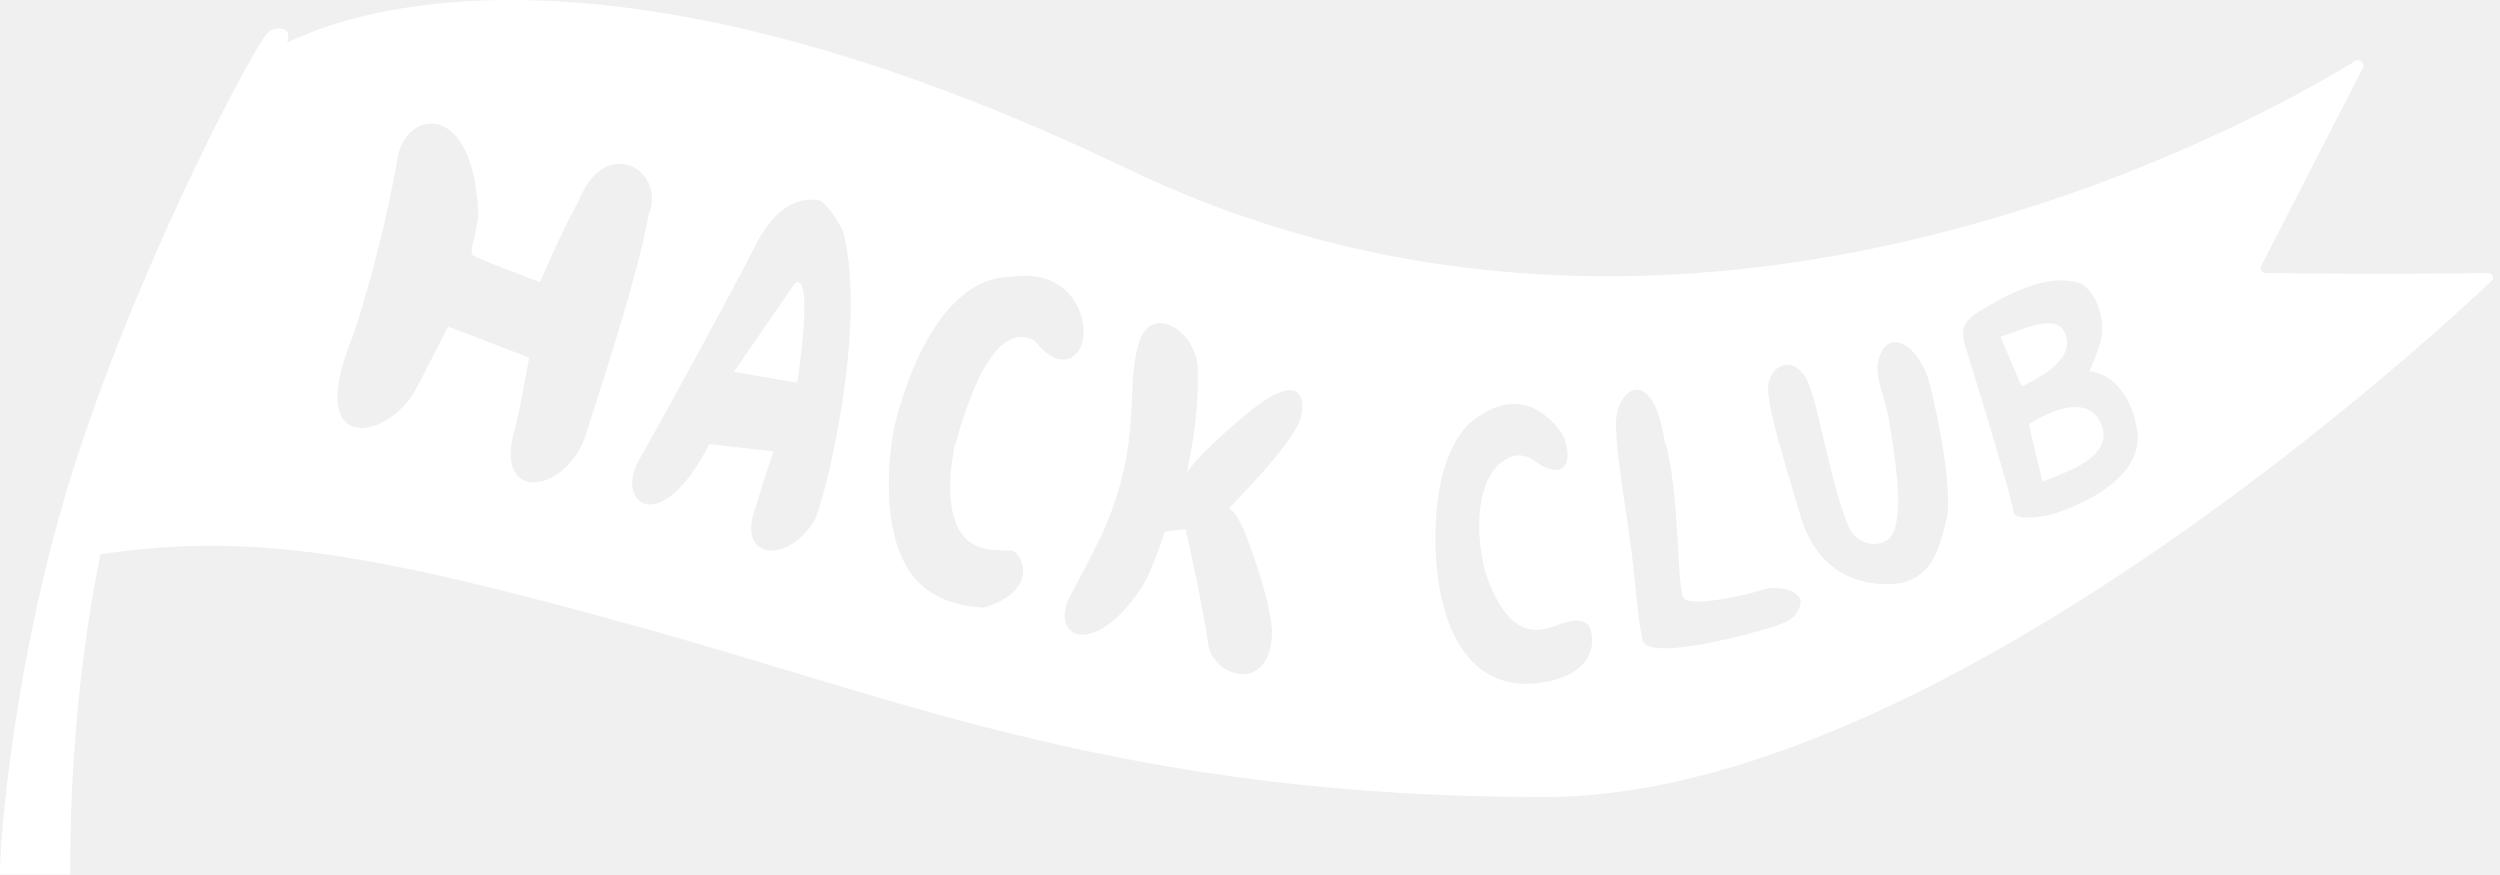
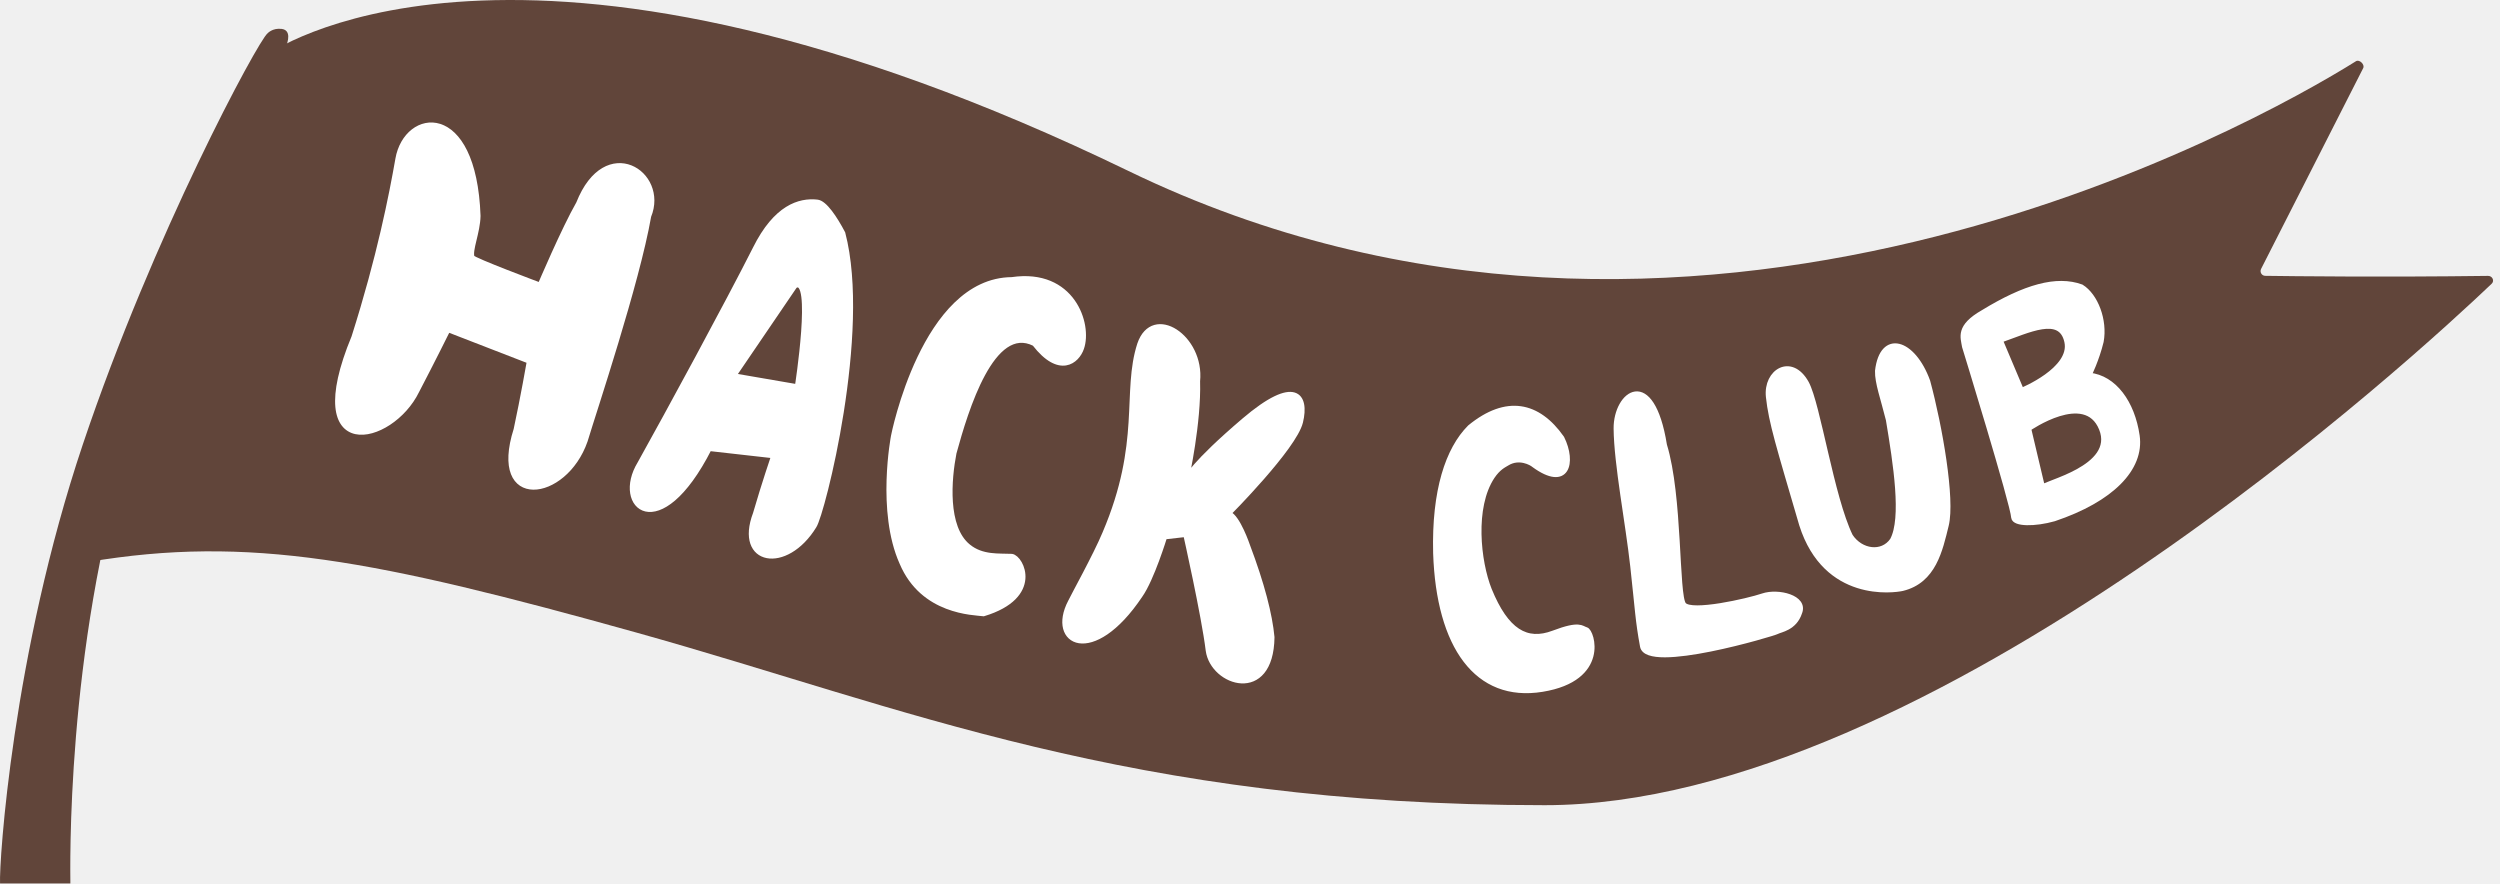
- <svg xmlns="http://www.w3.org/2000/svg" fill="none" height="184" viewBox="0 0 526 184" width="526" version="1.1" id="svg10">
-   <defs id="defs10" />
-   <path id="path1" d="M 113.027,0.092 C 75.816,-1.114 58.244,9.99 56.203,11.375 c -0.146,0.099 -0.24,0.227 -0.311,0.389 L 30.5,69.898 17.438,115.77 c -0.202,0.709 0.413,1.385 1.141,1.264 33.74,-5.602 60.279,-0.492 115.422,14.74 56,15.469 103.426,35.924 191,35.924 81.186,0 184.591,-94.774 199.244,-108.6 0.658,-0.621 0.143,-1.651 -0.762,-1.639 -21.815,0.29 -41.296,0.066 -46.883,-0.012 -0.74,-0.01 -1.204,-0.794 -0.865,-1.453 L 497.217,14.178 c 0.38,-0.741 -0.807,-1.868 -1.516,-1.43 C 474.328,25.981 355.384,92.17 237.426,35.609 182.791,9.413 141.969,1.029 113.027,0.092 Z M 91.031,26.008 c 4.366,0.233 9.097,5.501 9.58,18.971 -0.076,3.461 -1.802,7.161 -1.252,8.596 0.168,0.565 14.256,5.77 14.256,5.77 0,0 5.012,-11.664 8.098,-16.99 5.773,-14.468 18.533,-6.293 14.805,2.66 -2.473,13.991 -11.439,40.45 -13.363,46.787 -4.323,12.322 -19.954,14.324 -14.592,-2.355 1.405,-6.43 2.779,-14.203 2.779,-14.203 L 94.273,68.699 c -10e-7,0 -3.316,6.621 -6.539,12.725 -5.438,11.053 -24.431,15.394 -13.295,-11.209 5.361,-16.68 7.913,-29.588 9.242,-37.102 0.782,-4.421 3.954,-7.286 7.35,-7.105 z m 80.184,15.998 c 0.241,0.009 0.477,0.028 0.709,0.053 1.6,0.132 3.775,3.386 5.439,6.512 5.448,20.588 -4.315,58.453 -6.041,60.996 -5.942,9.598 -16.368,7.783 -12.408,-2.586 1.85,-6.299 3.832,-12.025 3.832,-12.025 L 149.25,93.447 c -10.605,20.602 -20.14,11.976 -14.645,3.076 5.878,-10.426 18.4,-33.253 24.277,-44.762 4.072,-8.107 8.712,-9.89 12.332,-9.756 z m 43.973,16 c 10.934,-0.291 14.049,9.862 12.398,14.514 -0.944,2.736 -4.659,5.844 -9.955,-0.924 -8.825,-4.421 -14.36,13.647 -16.875,22.746 -1.068,5.41 -1.944,15.471 2.973,19.434 2.9,2.365 6.49,1.931 9.137,2.066 2.079,0.261 6.243,8.362 -5.916,12.018 -2.08,-0.262 -12.791,-0.295 -17.207,-10.625 -4.859,-10.714 -1.779,-26.434 -1.779,-26.434 0,0 6.409,-32.458 24.934,-32.592 0.799,-0.117 1.562,-0.184 2.291,-0.203 z M 433.75,59 c 1.492,0.008 2.881,0.244 4.18,0.713 3.04,1.868 5.006,7.001 4.186,11.42 -0.947,3.842 -2.527,6.979 -2.527,6.979 5.256,0.53 9.104,5.775 10.104,12.641 1,6.866 -5.468,13.328 -17.496,17.328 -4.052,1.141 -8.356,1.129 -8.547,-0.281 -0.129,-2.757 -10.342,-35.602 -10.342,-35.602 -0.319,-1.988 -1.395,-4.169 3.922,-7.164 C 423.874,61.016 429.274,58.977 433.75,59 Z m -265.795,0.387 c -0.201,-0.036 -0.43,0.017 -0.689,0.172 l -12.844,18.684 13.305,2.271 c 0,0 3.246,-20.59 0.229,-21.127 z M 244.045,68 c 3.912,-0.062 8.605,5.077 7.961,11.396 0.256,8.689 -2.309,20.16 -2.309,20.16 0,0 1.252,-2.914 12.037,-12.014 10.786,-9.098 13.299,-5.221 11.922,0.355 -1.315,5.324 -15.109,19.041 -15.109,19.041 1.945,0.767 3.957,6.672 3.957,6.672 3.078,8.063 4.713,14.41 5.154,19.105 -0.18,13.697 -12.542,9.727 -13.486,2.748 -0.883,-7.232 -4.719,-24.113 -4.719,-24.113 l -4.391,0.494 c 0,0 -2.694,8.742 -5.139,12.16 -10.092,14.935 -19.254,9.898 -14.742,1.35 0.564,-1.204 5.328,-9.686 7.27,-14.311 8.145,-18.936 4.061,-29.412 7.318,-39.359 0.881,-2.554 2.497,-3.658 4.275,-3.686 z m 186.498,0 c -2.735,0.144 -6.328,1.731 -9.641,2.875 l 4.439,10.396 c 0,0 10.762,-4.325 9.492,-10.098 C 434.279,68.649 432.67,67.888 430.543,68 Z m -31.822,4 c 2.328,-0.017 5.174,2.676 6.906,7.418 2.566,9.394 5.239,24.571 3.898,29.967 -1.278,5.138 -2.619,11.628 -9.279,13.215 -1.729,0.381 -16.139,2.455 -21.207,-13.311 -4.878,-16.537 -6.416,-21.297 -6.996,-26.635 -0.58,-5.338 4.862,-8.6 8.068,-2.869 2.435,4.443 5.264,23.739 9.24,31.852 2.18,3.285 6.664,3.877 8.777,0.863 2.495,-4.557 0.694,-15.941 -0.848,-25.074 -1.092,-4.375 -2.35,-7.719 -2.287,-10.162 C 395.412,73.665 396.91,72.013 398.721,72 Z m -54.211,10.002 c 2.127,0.095 4.47,2.956 5.727,10.695 3.31,10.668 2.469,31.295 4.057,33.205 1.588,1.91 13.408,-0.755 16.609,-1.832 3.2,-1.077 9.099,0.337 7.766,3.543 -1.079,3.271 -4.131,3.581 -4.766,3.965 -0.636,0.383 -27.356,8.304 -28.348,3.031 -0.992,-5.274 -1.055,-7.701 -2.055,-16.682 -1,-8.982 -3.432,-21.282 -3.5,-28.666 -0.036,-3.922 2.099,-7.367 4.51,-7.26 z M 318.725,85 c 3.76,0.048 7.1,2.249 9.92,6.232 2.54,5.065 1.149,10.766 -5.957,5.623 -0.445,-0.39 -3.044,-1.891 -5.58,-0.344 -0.634,0.387 -1.837,0.903 -3.105,2.779 -4.245,6.339 -2.971,17.687 -0.621,23.529 3.557,8.633 7.805,11.111 13.449,8.99 5.642,-2.122 5.896,-0.956 6.91,-0.693 1.268,0.329 4.508,10.258 -9.252,12.484 -13.76,2.225 -21.818,-8.951 -22.463,-28.402 -0.325,-13.031 2.587,-21.643 7.215,-26.23 3.383,-2.741 6.56,-4.006 9.484,-3.969 z m 117.73,0.639 c -4.47,0.111 -9.59,3.648 -9.59,3.648 0,0 3.046,12.763 2.92,12.186 -0.065,-0.833 15.69,-3.971 12.33,-12.186 -1.156,-2.823 -3.319,-3.706 -5.66,-3.648 z" style="fill:#ffffff;fill-opacity:1" />
-   <path d="m 56.274,6.966 c 0,0 1.037,-1.193 2.996,-0.944 1.959,0.248 1.476,2.509 0.738,3.982 C 59.27,11.477 40.683,49.588 27.231,92.576 13.78,135.565 14.808,181.5 14.808,184 H 0.01 C -0.192,179.5 2.612,136.251 17.421,92.576 32.231,48.901 54.311,8.484 56.274,6.966 Z" fill="#000" id="path10" style="fill:#ffffff;fill-opacity:1" />
+ <svg xmlns="http://www.w3.org/2000/svg" width="133" height="47" viewBox="0 0 133 47" fill="none">
+   <path d="M14.133 3.005C14.151 2.964 14.174 2.931 14.211 2.906C15.129 2.277 28.458 -6.199 60.034 9.096C89.86 23.544 119.935 6.636 125.339 3.256C125.518 3.144 125.819 3.432 125.723 3.622L120.291 14.303C120.205 14.471 120.322 14.672 120.509 14.674C121.922 14.694 126.848 14.751 132.364 14.677C132.593 14.674 132.723 14.937 132.556 15.096C128.851 18.627 102.705 42.836 82.177 42.836C60.034 42.836 48.042 37.611 33.883 33.66C19.939 29.769 13.229 28.464 4.698 29.895C4.514 29.925 4.358 29.753 4.409 29.572L7.712 17.855L14.133 3.005Z" fill="#61453A" />
+   <path d="M21.159 8.458C20.823 10.378 20.178 13.675 18.822 17.935C16.006 24.73 20.808 23.622 22.183 20.799C22.999 19.24 23.837 17.548 23.837 17.548L28.152 19.22C28.152 19.22 27.805 21.205 27.45 22.847C26.094 27.108 30.046 26.596 31.139 23.449C31.626 21.83 33.893 15.072 34.519 11.498C35.461 9.211 32.235 7.123 30.775 10.819C29.995 12.179 28.728 15.159 28.728 15.159C28.728 15.159 25.166 13.829 25.123 13.685C24.984 13.318 25.42 12.373 25.44 11.489C25.223 5.372 21.61 5.877 21.159 8.458Z" fill="white" stroke="white" stroke-width="0.25" stroke-miterlimit="10" />
+   <path d="M40.173 13.222C41.272 11.013 42.533 10.642 43.471 10.743C43.876 10.777 44.426 11.608 44.846 12.407C46.224 17.666 43.755 27.337 43.319 27.987C41.816 30.439 39.18 29.975 40.182 27.326C40.649 25.717 41.15 24.255 41.15 24.255L37.738 23.87C35.056 29.132 32.645 26.929 34.035 24.656C35.521 21.992 38.688 16.162 40.173 13.222ZM39.045 19.986L42.41 20.566C42.41 20.566 43.344 14.582 42.293 15.213L39.045 19.986Z" fill="white" stroke="white" stroke-width="0.25" stroke-miterlimit="10" />
+   <path d="M57.545 18.524C57.991 17.256 57.065 14.39 53.831 14.868C49.147 14.902 47.526 23.194 47.526 23.194C47.526 23.194 46.748 27.209 47.977 29.946C49.093 32.584 51.802 32.593 52.328 32.66C55.402 31.726 54.349 29.657 53.824 29.59C53.154 29.555 52.246 29.666 51.513 29.062C50.27 28.05 50.491 25.48 50.761 24.098C51.397 21.774 52.797 17.159 55.028 18.288C56.367 20.017 57.307 19.223 57.545 18.524Z" fill="white" stroke="white" stroke-width="0.25" stroke-miterlimit="10" />
+   <path d="M60.626 18.311C59.802 20.852 60.835 23.528 58.775 28.364C58.284 29.546 57.08 31.712 56.938 32.02C55.797 34.203 58.113 35.49 60.665 31.675C61.283 30.802 61.964 28.569 61.964 28.569L63.074 28.443C63.074 28.443 64.044 32.755 64.268 34.602C64.506 36.385 67.632 37.399 67.678 33.901C67.566 32.701 67.152 31.08 66.374 29.02C66.374 29.02 65.866 27.512 65.374 27.316C65.374 27.316 68.862 23.812 69.194 22.452C69.542 21.028 68.907 20.038 66.18 22.362C63.453 24.686 63.136 25.43 63.136 25.43C63.136 25.43 63.785 22.5 63.72 20.28C63.957 17.933 61.338 16.223 60.626 18.311Z" fill="white" stroke="white" stroke-width="0.25" stroke-miterlimit="10" />
+   <path d="M78.192 22.726C77.022 23.898 76.285 26.098 76.368 29.426C76.531 34.395 78.568 37.249 82.048 36.681C85.527 36.112 84.708 33.576 84.387 33.492C84.131 33.425 84.066 33.127 82.64 33.669C81.213 34.211 80.138 33.578 79.239 31.373C78.644 29.881 78.322 26.982 79.396 25.362C79.716 24.883 80.021 24.752 80.181 24.653C80.822 24.257 81.48 24.64 81.592 24.74C83.389 26.054 83.741 24.598 83.099 23.304C81.831 21.495 80.147 21.126 78.192 22.726Z" fill="white" stroke="white" stroke-width="0.25" stroke-miterlimit="10" />
+   <path d="M85.969 22.801C85.952 20.915 87.879 19.461 88.557 23.678C89.394 26.403 89.181 31.672 89.583 32.16C89.984 32.648 92.973 31.967 93.783 31.692C94.592 31.417 96.083 31.778 95.746 32.597C95.473 33.432 94.702 33.512 94.541 33.61C94.38 33.708 87.624 35.731 87.374 34.384C87.123 33.037 87.107 32.417 86.854 30.123C86.601 27.829 85.986 24.687 85.969 22.801Z" fill="white" stroke="white" stroke-width="0.25" stroke-miterlimit="10" />
+   <path d="M94.071 21.113C93.925 19.749 95.301 18.916 96.112 20.38C96.727 21.515 97.443 26.444 98.448 28.516C98.999 29.355 100.133 29.506 100.667 28.736C101.298 27.572 100.843 24.665 100.453 22.331C100.177 21.214 99.859 20.36 99.875 19.736C100.116 17.634 101.785 18.132 102.563 20.286C103.212 22.686 103.888 26.562 103.549 27.941C103.226 29.253 102.887 30.911 101.203 31.316C100.765 31.413 97.122 31.944 95.841 27.916C94.607 23.692 94.218 22.476 94.071 21.113Z" fill="white" stroke="white" stroke-width="0.25" stroke-miterlimit="10" />
+   <path d="M105.497 16.611C107.737 15.243 109.418 14.774 110.731 15.253C111.5 15.73 111.997 17.041 111.79 18.17C111.55 19.151 111.15 19.952 111.15 19.952C112.479 20.087 113.453 21.428 113.705 23.181C113.958 24.935 112.323 26.586 109.282 27.608C108.257 27.899 107.168 27.895 107.12 27.535C107.088 26.831 104.505 18.442 104.505 18.442C104.425 17.934 104.152 17.377 105.497 16.611ZM106.426 18.104L107.548 20.76C107.548 20.76 110.27 19.655 109.949 18.18C109.628 16.706 107.915 17.585 106.426 18.104ZM107.934 22.807C107.934 22.807 108.704 26.067 108.672 25.919C108.656 25.707 112.639 24.905 111.79 22.807C110.94 20.709 107.934 22.807 107.934 22.807Z" fill="white" stroke="white" stroke-width="0.25" stroke-miterlimit="10" />
+   <path d="M14.229 1.779C14.229 1.779 14.491 1.475 14.986 1.538C15.482 1.602 15.36 2.179 15.173 2.555C14.986 2.932 10.287 12.666 6.885 23.647C3.484 34.628 3.744 46.361 3.744 47H0.002C-0.049 45.851 0.66 34.803 4.405 23.647C8.15 12.491 13.733 2.167 14.229 1.779Z" fill="#61453A" />
</svg>
